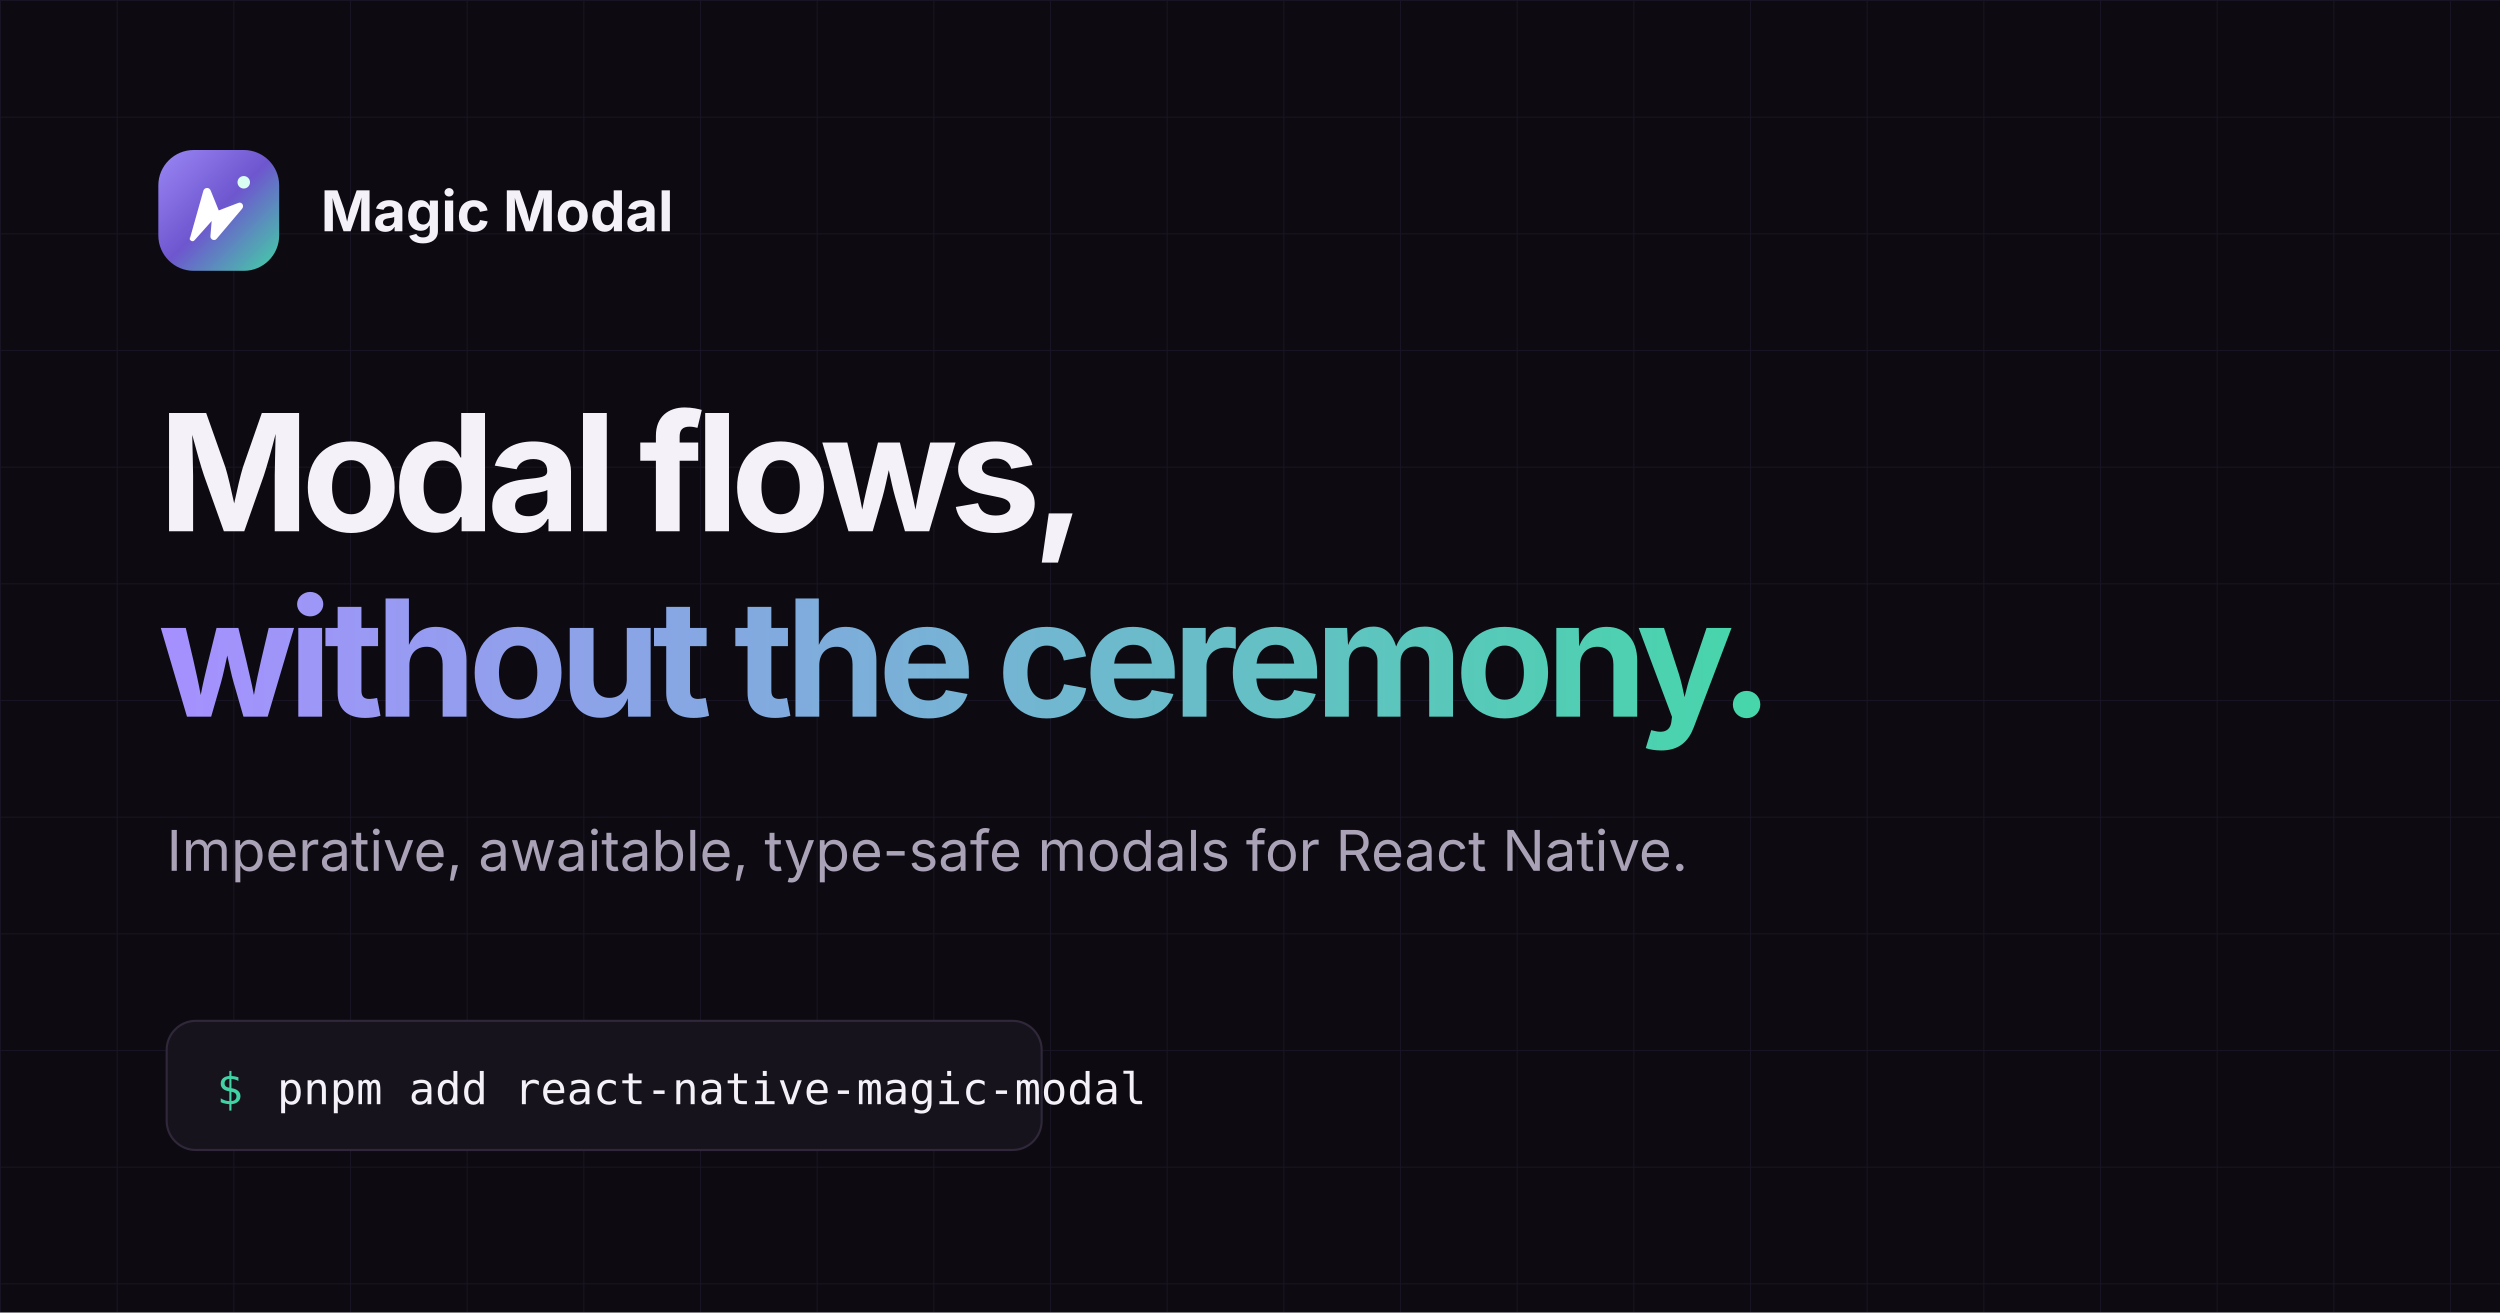
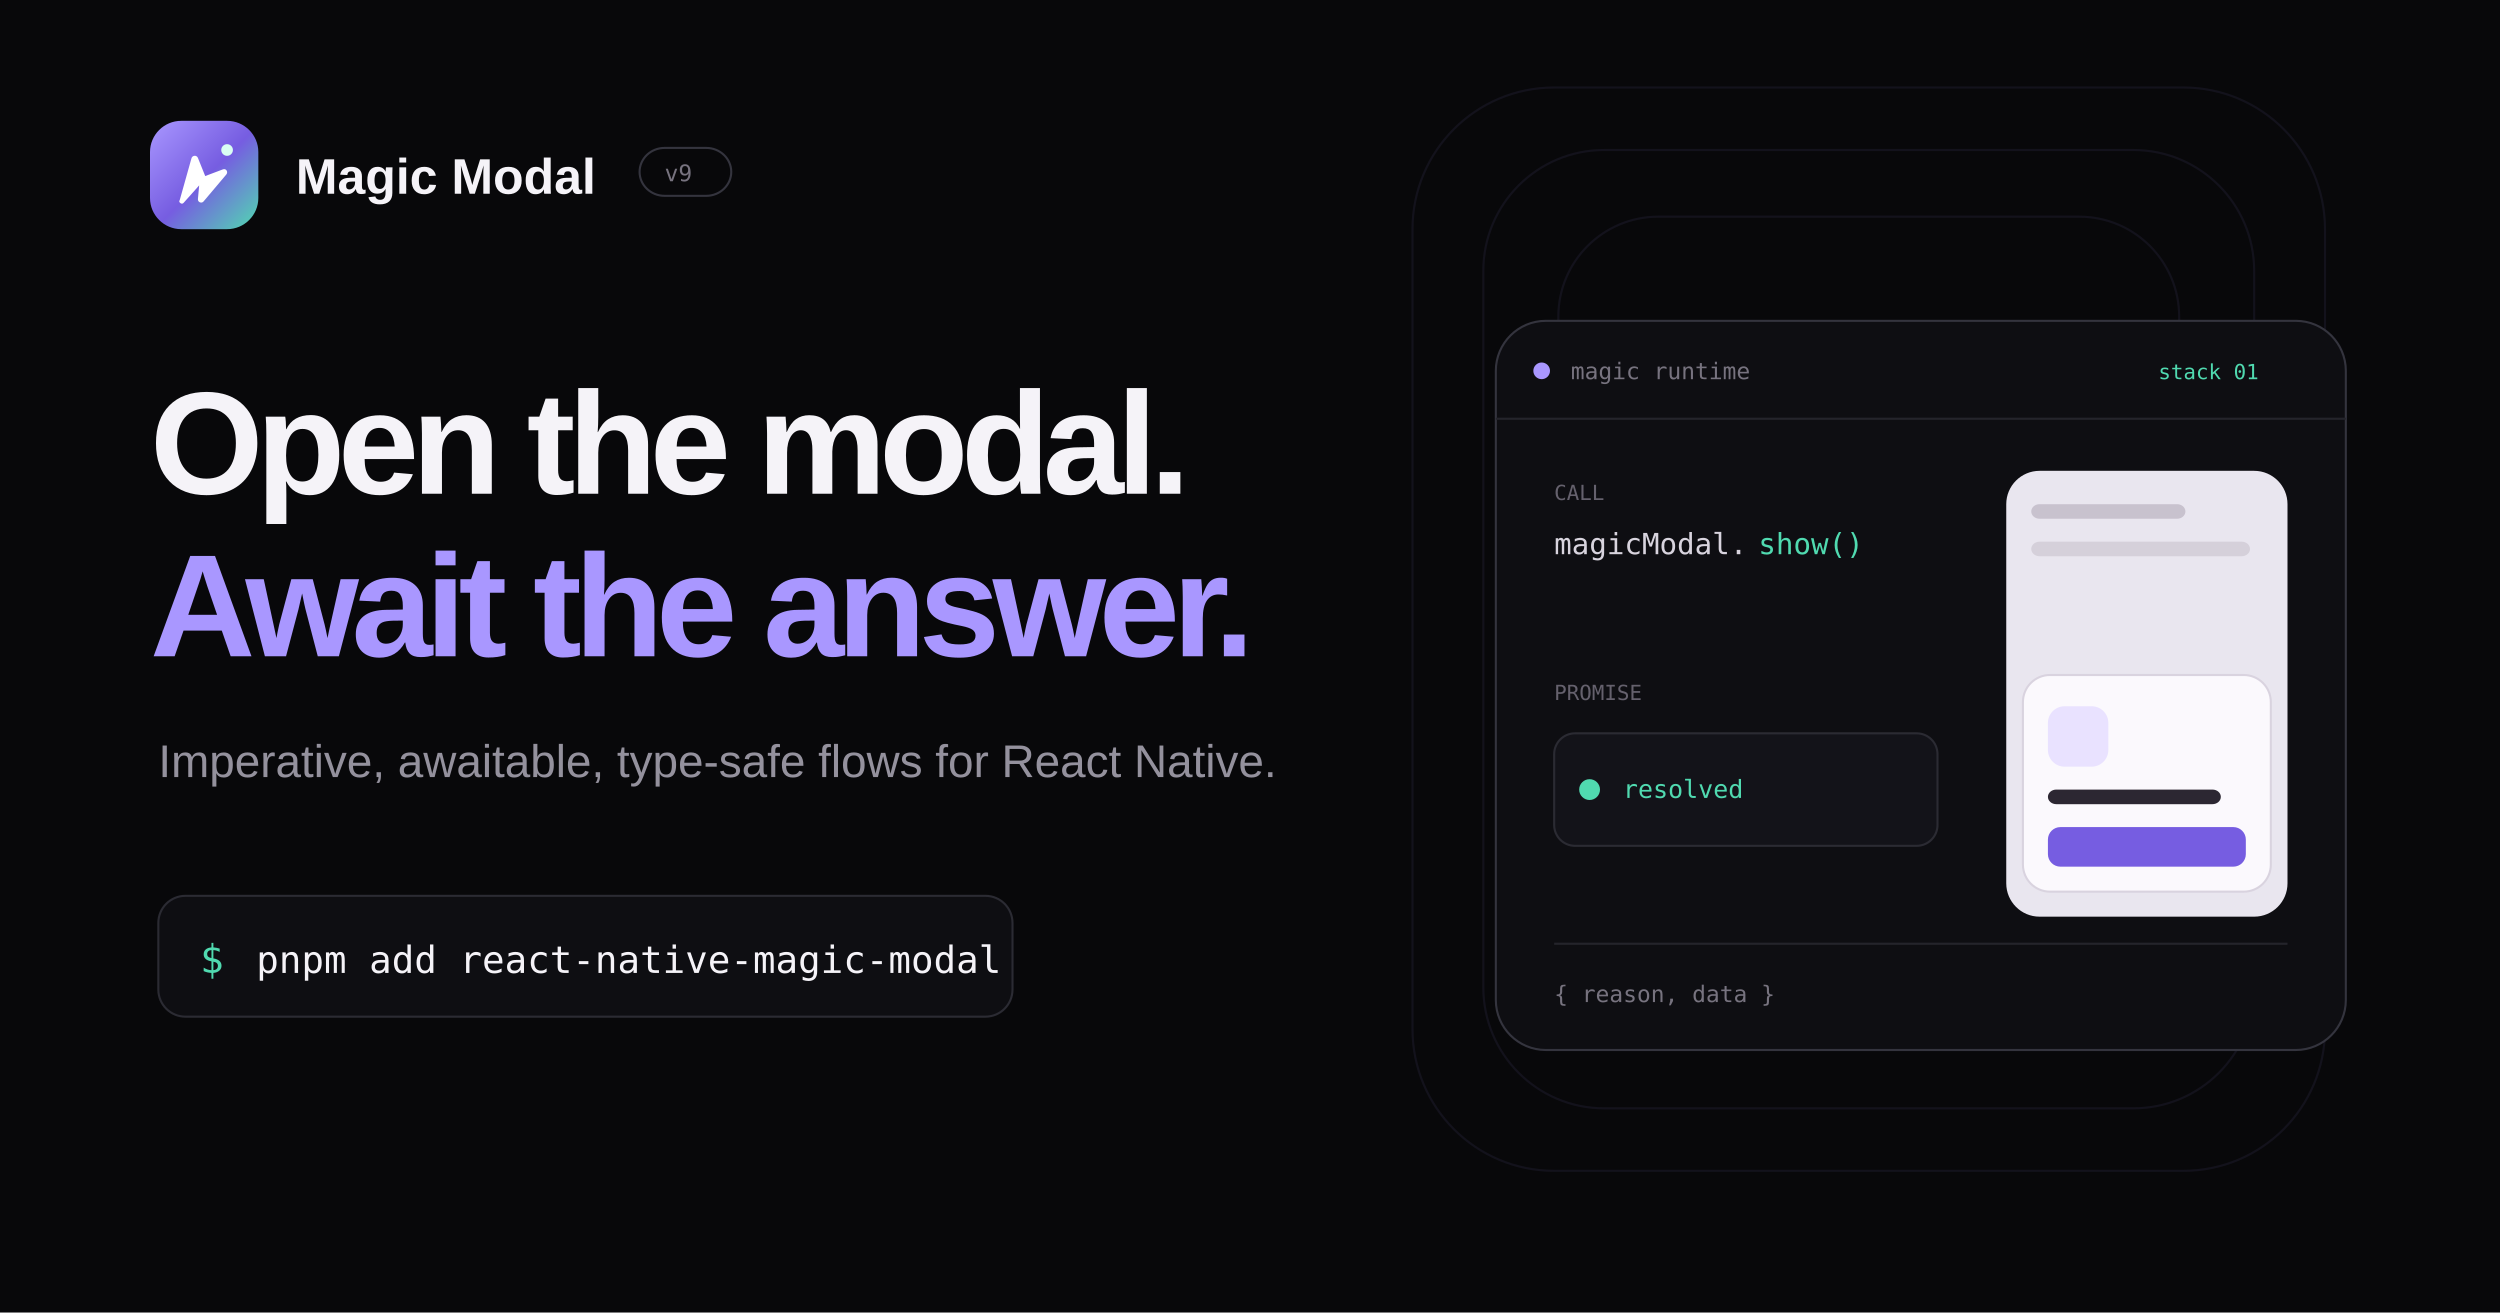
<svg xmlns="http://www.w3.org/2000/svg" viewBox="0 0 1200 630">
  <defs>
    <linearGradient id="mark" x1="0" x2="1" y1="0" y2="1">
-       <stop stop-color="#9b87f5" />
-       <stop offset=".5" stop-color="#6e56cf" />
-       <stop offset="1" stop-color="#42d3a5" />
+       <stop stop-color="#a997ff" />
+       <stop offset=".52" stop-color="#765de1" />
+       <stop offset="1" stop-color="#50dab0" />
    </linearGradient>
-     <linearGradient id="title" x1="0" x2="1">
-       <stop stop-color="#a690ff" />
-       <stop offset="1" stop-color="#46d6aa" />
+     <radialGradient id="glow" cx="0" cy="0" r="1" gradientTransform="translate(944 188) rotate(140) scale(480)">
+       <stop stop-color="#765de1" stop-opacity=".23" />
+       <stop offset="1" stop-color="#765de1" stop-opacity="0" />
+     </radialGradient>
+     <linearGradient id="trace" x1="0" x2="1">
+       <stop stop-color="#a997ff" />
+       <stop offset="1" stop-color="#50dab0" />
    </linearGradient>
-     <pattern id="grid" width="56" height="56" patternUnits="userSpaceOnUse">
-       <path d="M56 0H0V56" fill="none" stroke="#9b87f5" stroke-opacity=".08" />
-     </pattern>
-     <radialGradient id="glow" cx="0" cy="0" r="1" gradientTransform="translate(1020 120) rotate(135) scale(520)">
-       <stop stop-color="#42d3a5" stop-opacity=".13" />
-       <stop offset="1" stop-color="#42d3a5" stop-opacity="0" />
-     </radialGradient>
  </defs>
-   <rect width="1200" height="630" fill="#0d0b11" />
-   <rect width="1200" height="630" fill="url(#grid)" />
+   <rect width="1200" height="630" fill="#08080a" />
  <rect width="1200" height="630" fill="url(#glow)" />
-   <g transform="translate(76 72)">
-     <rect width="58" height="58" rx="17" fill="url(#mark)" />
-     <path d="m15 43 6.6-23.4c.5-1.7 2.8-1.9 3.5-.2L29 29l9.4-3.6c1.7-.7 3 1.4 1.8 2.8L28 42.6c-1 1.3-3.1.4-3-1.2l.6-7.3-8.3 9.3c-1 1.1-2.8-.3-2.3-1.7Z" fill="#fff" />
-     <circle cx="41" cy="15.5" r="3" fill="#d9fff3" />
-     <text x="78" y="39" fill="#f5f1f8" font-family="Inter,Arial,sans-serif" font-size="27" font-weight="700">Magic Modal</text>
+   <g fill="none" stroke="#a997ff" stroke-opacity=".075">
+     <rect x="678" y="42" width="438" height="520" rx="68" />
+     <rect x="712" y="72" width="370" height="460" rx="58" />
+     <rect x="748" y="104" width="298" height="396" rx="48" />
  </g>
-   <text x="76" y="255" fill="#f5f1f8" font-family="Inter,Arial,sans-serif" font-size="78" font-weight="700" letter-spacing="-4">Modal flows,</text>
-   <text x="76" y="344" fill="url(#title)" font-family="Inter,Arial,sans-serif" font-size="78" font-weight="700" letter-spacing="-4">without the ceremony.</text>
-   <text x="80" y="418" fill="#aaa2b6" font-family="Inter,Arial,sans-serif" font-size="27">Imperative, awaitable, type-safe modals for React Native.</text>
-   <g transform="translate(80 490)">
-     <rect width="420" height="62" rx="14" fill="#17131d" stroke="#30283a" />
-     <text x="24" y="40" fill="#42d3a5" font-family="monospace" font-size="21">$</text>
-     <text x="53" y="40" fill="#f5f1f8" font-family="monospace" font-size="21">pnpm add react-native-magic-modal</text>
+   <g transform="translate(72 58)">
+     <rect width="52" height="52" rx="15" fill="url(#mark)" />
+     <path d="m14 39 5.9-21c.4-1.5 2.5-1.7 3.1-.2l3.5 8.7 8.5-3.2c1.5-.6 2.7 1.2 1.6 2.5L25.7 38.7c-.9 1.1-2.8.4-2.7-1.1l.6-6.6-7.5 8.4c-.9 1-2.5-.3-2.1-1.5Z" fill="#fff" />
+     <circle cx="37" cy="14" r="2.8" fill="#d9fff3" />
+     <text x="70" y="35" fill="#f5f3f8" font-family="Arial,sans-serif" font-size="24" font-weight="700">Magic Modal</text>
+     <rect x="235" y="13" width="44" height="23" rx="12" fill="none" stroke="#34343e" />
+     <text x="247" y="29" fill="#77737f" font-family="monospace" font-size="11">v9</text>
+   </g>
+   <text x="72" y="237" fill="#f5f3f8" font-family="Arial,sans-serif" font-size="70" font-weight="700" letter-spacing="-3.5">Open the modal.</text>
+   <text x="72" y="315" fill="#a997ff" font-family="Arial,sans-serif" font-size="70" font-weight="700" letter-spacing="-3.5">Await the answer.</text>
+   <text x="76" y="373" fill="#94919d" font-family="Arial,sans-serif" font-size="22">Imperative, awaitable, type-safe flows for React Native.</text>
+   <g transform="translate(76 430)">
+     <rect width="410" height="58" rx="13" fill="#0e0e12" stroke="#2b2b33" />
+     <text x="20" y="37" fill="#50dab0" font-family="monospace" font-size="19">$</text>
+     <text x="47" y="37" fill="#f5f3f8" font-family="monospace" font-size="18">pnpm add react-native-magic-modal</text>
+   </g>
+   <g transform="translate(718 154)">
+     <rect width="408" height="350" rx="24" fill="#0e0e12" stroke="#34343e" />
+     <path d="M0 47H408" stroke="#24242b" />
+     <circle cx="22" cy="24" r="4" fill="#a997ff" />
+     <text x="36" y="28" fill="#77737f" font-family="monospace" font-size="11">magic runtime</text>
+     <text x="318" y="28" fill="#50dab0" font-family="monospace" font-size="10">stack 01</text>
+     <text x="28" y="86" fill="#65616d" font-family="monospace" font-size="10">CALL</text>
+     <text x="28" y="112" fill="#d8d4de" font-family="monospace" font-size="14">magicModal.</text>
+     <text x="126" y="112" fill="#50dab0" font-family="monospace" font-size="14">show()</text>
+     <path d="M190 107H263" stroke="url(#trace)" stroke-width="2" />
+     <path d="m263 107-8-5v10Z" fill="#a997ff" />
+     <g transform="translate(245 72)">
+       <rect width="135" height="214" rx="16" fill="#e9e6ef" />
+       <rect x="12" y="16" width="74" height="7" rx="4" fill="#c8c2ce" />
+       <rect x="12" y="34" width="105" height="7" rx="4" fill="#d5d0da" />
+       <rect x="8" y="98" width="119" height="104" rx="13" fill="#fbf9fd" stroke="#d9d3df" />
+       <rect x="20" y="113" width="29" height="29" rx="8" fill="#e9e2ff" />
+       <rect x="20" y="153" width="83" height="7" rx="4" fill="#2c2732" />
+       <rect x="20" y="171" width="95" height="19" rx="6" fill="#765de1" />
+     </g>
+     <text x="28" y="182" fill="#65616d" font-family="monospace" font-size="10">PROMISE</text>
+     <rect x="28" y="198" width="184" height="54" rx="10" fill="#131319" stroke="#2b2b33" />
+     <circle cx="45" cy="225" r="5" fill="#50dab0" />
+     <text x="61" y="229" fill="#50dab0" font-family="monospace" font-size="12">resolved</text>
+     <path d="M28 299H380" stroke="#24242b" />
+     <text x="28" y="327" fill="#77737f" font-family="monospace" font-size="11">{ reason, data }</text>
  </g>
</svg>
